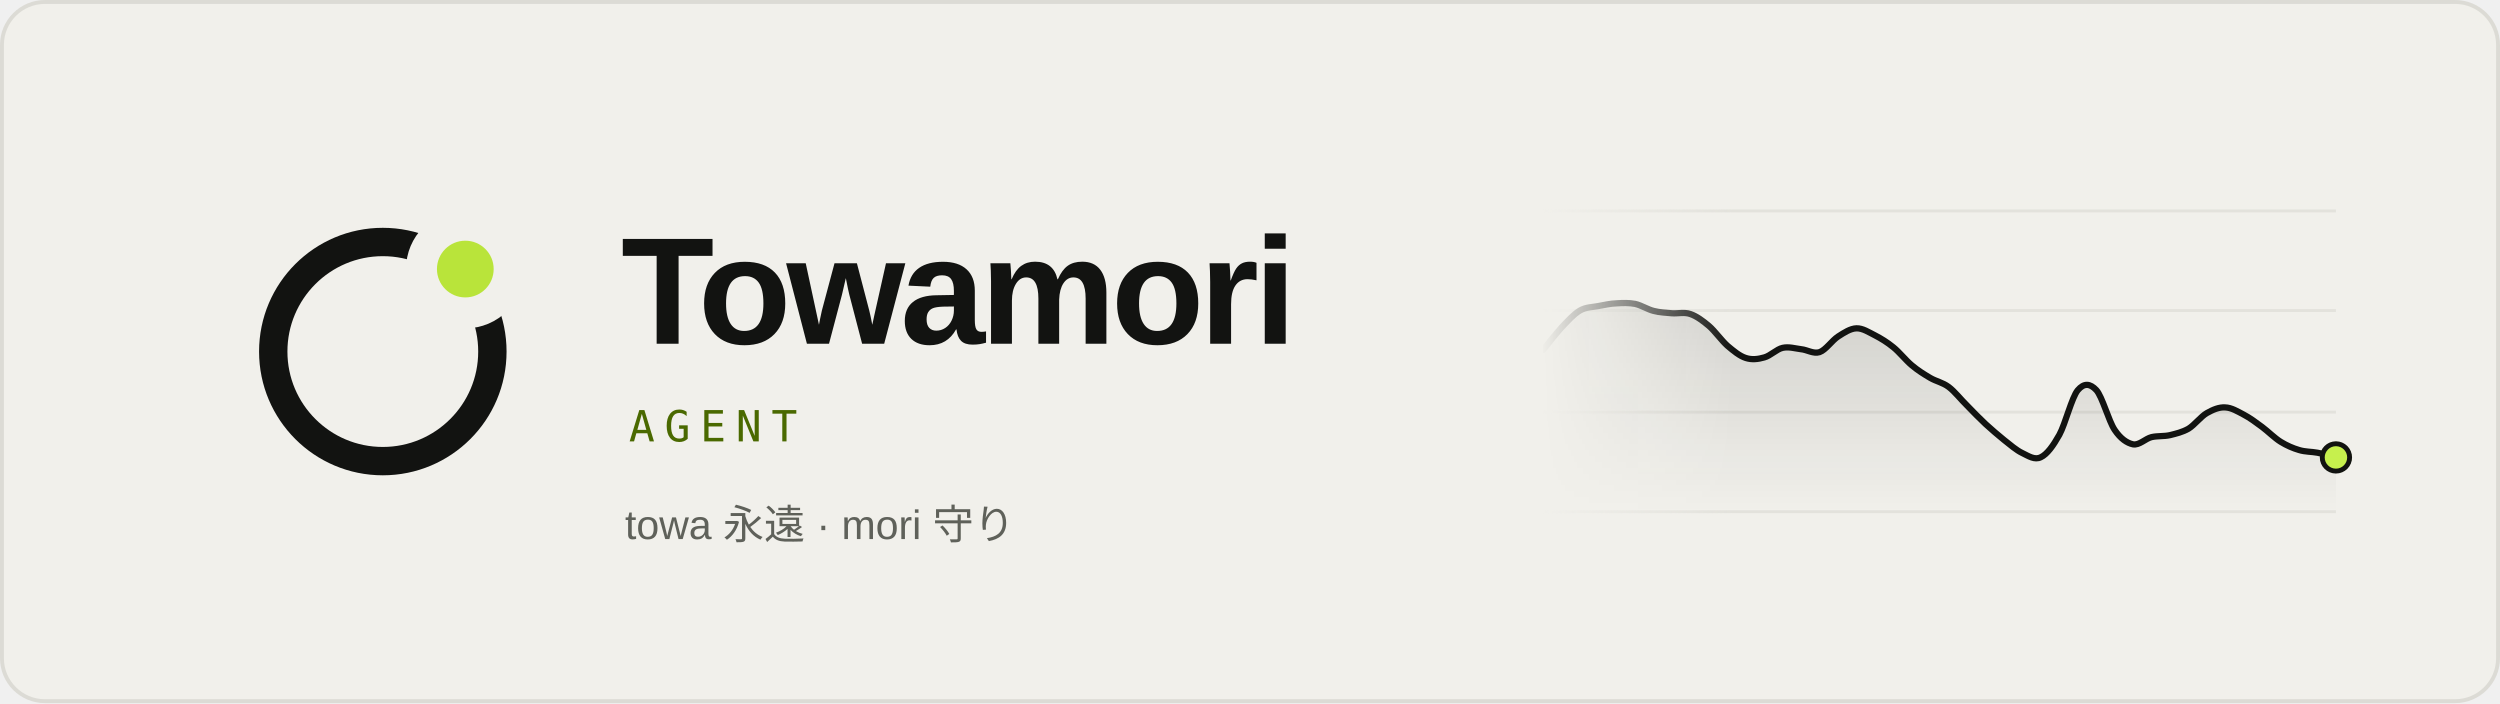
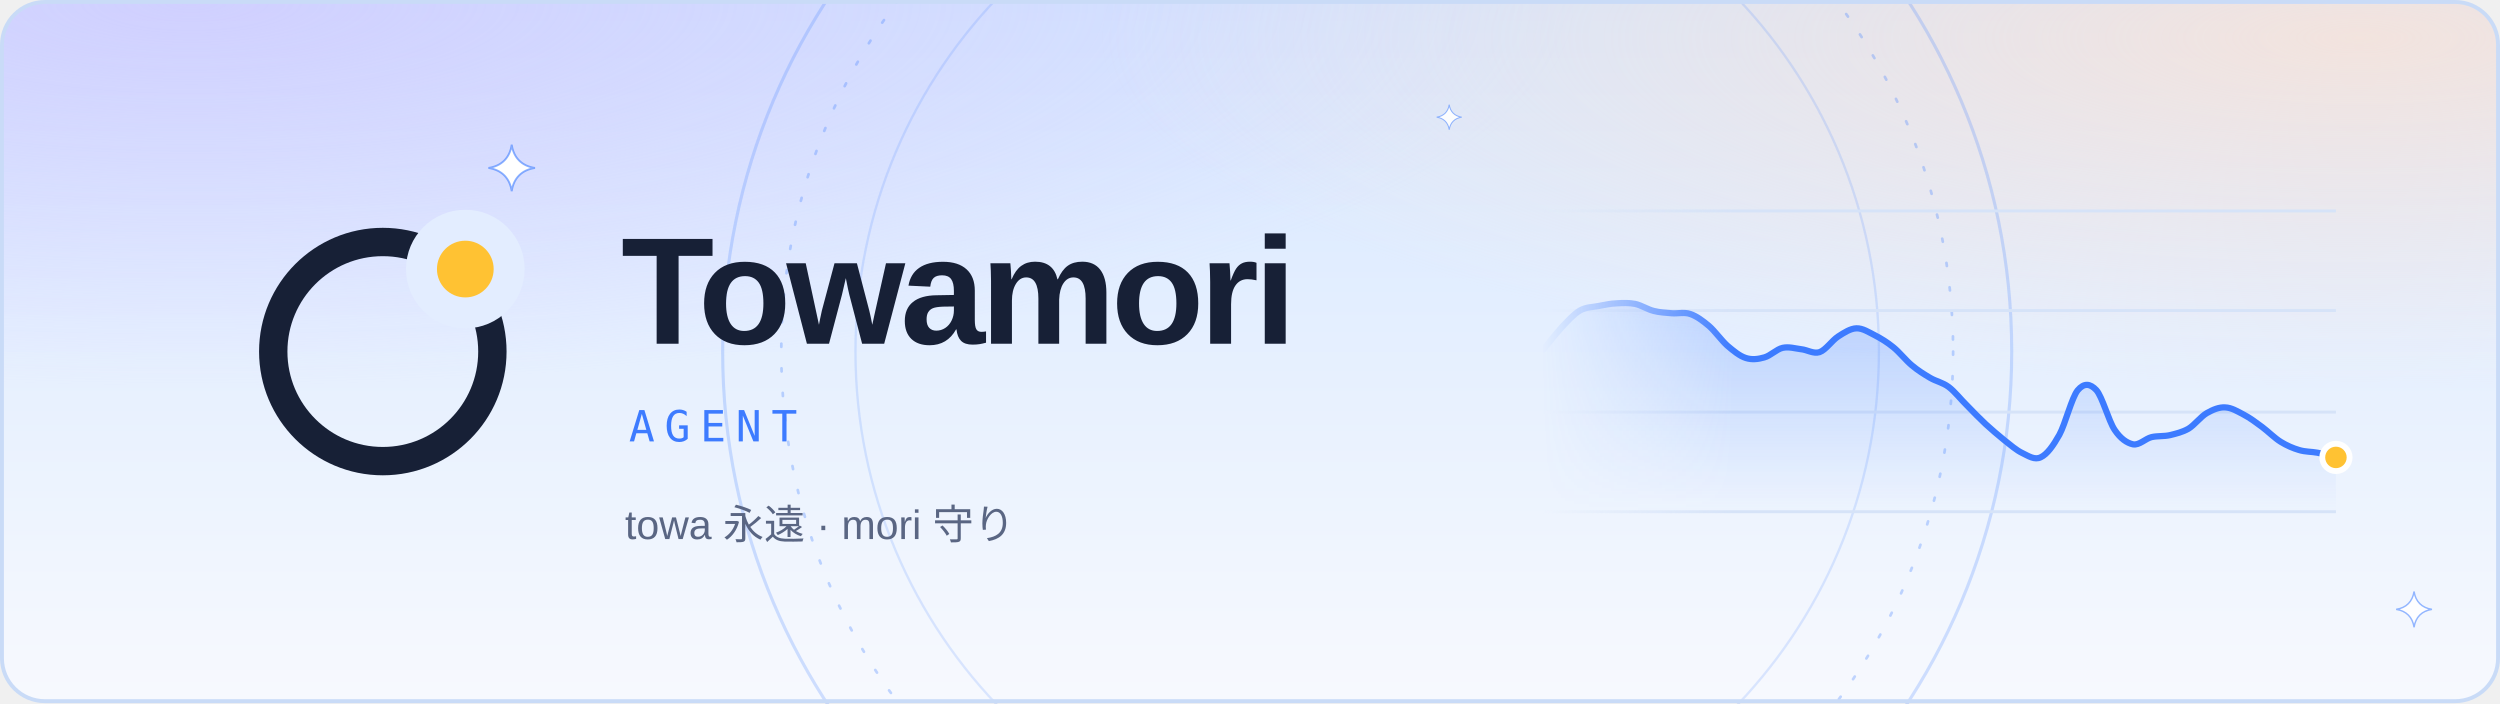
<svg xmlns="http://www.w3.org/2000/svg" width="1280" height="360" viewBox="0 0 1280 360" role="img" aria-label="Towamori Agent">
  <defs>
+     <linearGradient id="sky" x1="0" y1="0" x2="0" y2="1">
+       <stop offset="0" stop-color="#d4e6ff" />
+       <stop offset="1" stop-color="#f7f9fe" />
+     </linearGradient>
+     <radialGradient id="lav" cx="0.08" cy="0" r="0.55">
+       <stop offset="0" stop-color="rgba(206,196,255,.65)" />
+       <stop offset="1" stop-color="rgba(206,196,255,.65)" stop-opacity="0" />
+     </radialGradient>
+     <radialGradient id="peach" cx="0.94" cy="0.05" r="0.5">
+       <stop offset="0" stop-color="rgba(255,226,208,.7)" />
+       <stop offset="1" stop-color="rgba(255,226,208,.7)" stop-opacity="0" />
+     </radialGradient>
    <linearGradient id="fill" x1="0" y1="0" x2="0" y2="1">
-       <stop offset="0" stop-color="#121311" stop-opacity="0.14" />
-       <stop offset="1" stop-color="#121311" stop-opacity="0" />
+       <stop offset="0" stop-color="#3d7bff" stop-opacity="0.26" />
+       <stop offset="1" stop-color="#3d7bff" stop-opacity="0" />
    </linearGradient>
    <linearGradient id="fade" x1="0" y1="0" x2="1" y2="0">
      <stop offset="0" stop-color="#fff" stop-opacity="0" />
      <stop offset="0.22" stop-color="#fff" stop-opacity="1" />
    </linearGradient>
    <mask id="m">
      <rect x="790" y="0" width="446" height="360" fill="url(#fade)" />
    </mask>
  </defs>
-   <rect x="1" y="1" width="1278" height="358" rx="22" fill="#f1f0eb" stroke="#dcdbd5" stroke-width="2" />
+   <rect x="1" y="1" width="1278" height="358" rx="22" fill="url(#sky)" />
+   <rect x="1" y="1" width="1278" height="358" rx="22" fill="url(#lav)" />
+   <rect x="1" y="1" width="1278" height="358" rx="22" fill="url(#peach)" />
+   <g fill="none" stroke="#3d7bff">
+     <circle cx="700" cy="180" r="330" stroke-opacity=".22" stroke-width="1.6" />
+     <circle cx="700" cy="180" r="300" stroke-opacity=".3" stroke-width="1.4" stroke-dasharray="1.6 11" stroke-linecap="round" />
+     <circle cx="700" cy="180" r="262" stroke-opacity=".16" stroke-width="1.2" />
+   </g>
+   <path transform="translate(249.0,73.0) scale(1.083)" d="M12 1c.9 6.2 4.8 10.1 11 11-6.2.9-10.1 4.8-11 11-.9-6.2-4.8-10.1-11-11 6.2-.9 10.1-4.8 11-11Z" fill="#fff" stroke="#3d7bff" stroke-opacity=".6" stroke-width=".9" opacity="1" />
+   <path transform="translate(735.0,53.0) scale(0.583)" d="M12 1c.9 6.2 4.8 10.1 11 11-6.2.9-10.1 4.8-11 11-.9-6.2-4.8-10.1-11-11 6.2-.9 10.1-4.8 11-11Z" fill="#fff" stroke="#3d7bff" stroke-opacity=".6" stroke-width=".9" opacity="0.9" />
+   <path transform="translate(1226.0,302.0) scale(0.833)" d="M12 1c.9 6.2 4.8 10.1 11 11-6.2.9-10.1 4.8-11 11-.9-6.2-4.8-10.1-11-11 6.2-.9 10.1-4.8 11-11Z" fill="#fff" stroke="#3d7bff" stroke-opacity=".6" stroke-width=".9" opacity="0.9" />
+   <rect x="1" y="1" width="1278" height="358" rx="22" fill="none" stroke="#c9dbf7" stroke-width="2" />
  <g transform="translate(116.8,100.8) scale(6.6)">
-     <circle cx="12" cy="12" r="8.5" fill="none" stroke="#121311" stroke-width="2.2" />
-     <circle cx="18.4" cy="5.6" r="3.4" fill="#b9e43a" stroke="#f1f0eb" stroke-width="2.4" />
+     <circle cx="12" cy="12" r="8.5" fill="none" stroke="#172036" stroke-width="2.2" />
+     <circle cx="18.4" cy="5.6" r="3.4" fill="#ffc233" stroke="#e3edff" stroke-width="2.4" />
  </g>
-   <text x="318" y="176" font-family="ui-sans-serif, -apple-system, 'Segoe UI', 'Helvetica Neue', Arial, 'Hiragino Sans', 'Apple SD Gothic Neo', sans-serif" font-size="78" font-weight="700" letter-spacing="-2.4" fill="#121311">Towamori</text>
-   <text x="322" y="226" font-family="ui-monospace, 'SF Mono', 'JetBrains Mono', Menlo, Consolas, monospace" font-size="22" letter-spacing="5" fill="#4a6900">AGENT</text>
-   <text x="320" y="276" font-family="ui-sans-serif, -apple-system, 'Segoe UI', 'Helvetica Neue', Arial, 'Hiragino Sans', 'Apple SD Gothic Neo', sans-serif" font-size="21" fill="#5f615a">towa 永遠 · mori 守り</text>
+   <text x="318" y="176" font-family="ui-sans-serif, -apple-system, 'Segoe UI', 'Helvetica Neue', Arial, 'Hiragino Sans', 'Apple SD Gothic Neo', sans-serif" font-size="78" font-weight="600" letter-spacing="-2.4" fill="#172036">Towamori</text>
+   <text x="322" y="226" font-family="ui-monospace, 'SF Mono', 'JetBrains Mono', Menlo, Consolas, monospace" font-size="22" letter-spacing="5" fill="#3d7bff">AGENT</text>
+   <text x="320" y="276" font-family="ui-sans-serif, -apple-system, 'Segoe UI', 'Helvetica Neue', Arial, 'Hiragino Sans', 'Apple SD Gothic Neo', sans-serif" font-size="21" fill="#5a6683">towa 永遠 · mori 守り</text>
  <g mask="url(#m)">
-     <line x1="790" y1="108" x2="1196" y2="108" stroke="#e3e2dc" stroke-width="1.5" />
-     <line x1="790" y1="159" x2="1196" y2="159" stroke="#e3e2dc" stroke-width="1.5" />
-     <line x1="790" y1="211" x2="1196" y2="211" stroke="#e3e2dc" stroke-width="1.5" />
-     <line x1="790" y1="262" x2="1196" y2="262" stroke="#e3e2dc" stroke-width="1.5" />
+     <line x1="790" y1="108" x2="1196" y2="108" stroke="#d6e3f8" stroke-width="1.5" />
+     <line x1="790" y1="159" x2="1196" y2="159" stroke="#d6e3f8" stroke-width="1.5" />
+     <line x1="790" y1="211" x2="1196" y2="211" stroke="#d6e3f8" stroke-width="1.5" />
+     <line x1="790" y1="262" x2="1196" y2="262" stroke="#d6e3f8" stroke-width="1.5" />
    <path d="M790.0,179.2 C791.6,177.3 796.3,171.2 799.4,167.8 C802.6,164.4 805.7,160.9 808.9,159.0 C812.0,157.2 815.2,157.3 818.3,156.7 C821.5,156.1 824.6,155.4 827.8,155.3 C830.9,155.1 834.1,155.0 837.2,155.6 C840.4,156.3 843.5,158.4 846.7,159.2 C849.8,160.0 852.9,160.1 856.1,160.4 C859.2,160.6 862.4,159.7 865.5,160.8 C868.7,161.9 871.8,164.2 875.0,166.9 C878.1,169.6 881.3,174.2 884.4,177.0 C887.6,179.7 890.7,182.3 893.9,183.3 C897.0,184.3 900.2,183.9 903.3,183.0 C906.4,182.2 909.6,178.8 912.7,178.1 C915.9,177.4 919.0,178.4 922.2,178.8 C925.3,179.1 928.5,181.3 931.6,180.3 C934.8,179.2 937.9,174.4 941.1,172.3 C944.2,170.3 947.4,168.2 950.5,168.1 C953.7,168.0 956.8,170.1 960.0,171.7 C963.1,173.3 966.2,175.2 969.4,177.8 C972.5,180.3 975.7,184.4 978.8,187.0 C982.0,189.7 985.1,191.6 988.3,193.5 C991.4,195.3 994.6,195.8 997.7,198.1 C1000.9,200.5 1004.0,204.6 1007.2,207.7 C1010.3,210.9 1013.5,214.2 1016.6,217.1 C1019.8,220.0 1022.9,222.7 1026.0,225.2 C1029.2,227.7 1032.3,230.5 1035.5,232.0 C1038.6,233.5 1041.8,235.7 1044.9,234.1 C1048.1,232.6 1051.2,228.3 1054.4,222.6 C1057.5,216.9 1060.7,203.6 1063.8,199.8 C1067.0,196.0 1070.1,196.3 1073.3,199.7 C1076.4,203.1 1079.6,215.5 1082.7,220.1 C1085.8,224.7 1089.0,226.8 1092.1,227.5 C1095.3,228.1 1098.4,224.6 1101.6,223.8 C1104.7,223.1 1107.9,223.5 1111.0,222.8 C1114.2,222.0 1117.3,221.3 1120.5,219.5 C1123.6,217.6 1126.8,213.3 1129.9,211.5 C1133.1,209.7 1136.2,208.4 1139.3,208.6 C1142.5,208.7 1145.6,210.6 1148.8,212.3 C1151.9,213.9 1155.1,216.3 1158.2,218.6 C1161.4,221.0 1164.5,224.2 1167.7,226.2 C1170.8,228.1 1174.0,229.5 1177.1,230.4 C1180.3,231.4 1183.4,231.2 1186.6,231.8 C1189.7,232.4 1194.4,233.8 1196.0,234.2 L1196.0,262 L790.0,262 Z" fill="url(#fill)" />
-     <path d="M790.0,179.2 C791.6,177.3 796.3,171.2 799.4,167.8 C802.6,164.4 805.7,160.9 808.9,159.0 C812.0,157.2 815.2,157.3 818.3,156.7 C821.5,156.1 824.6,155.4 827.8,155.3 C830.9,155.1 834.1,155.0 837.2,155.6 C840.4,156.3 843.5,158.4 846.7,159.2 C849.8,160.0 852.9,160.1 856.1,160.4 C859.2,160.6 862.4,159.7 865.5,160.8 C868.7,161.9 871.8,164.2 875.0,166.9 C878.1,169.6 881.3,174.2 884.4,177.0 C887.6,179.7 890.7,182.3 893.9,183.3 C897.0,184.3 900.2,183.9 903.3,183.0 C906.4,182.2 909.6,178.8 912.7,178.1 C915.9,177.4 919.0,178.4 922.2,178.8 C925.3,179.1 928.5,181.3 931.6,180.3 C934.8,179.2 937.9,174.4 941.1,172.3 C944.2,170.3 947.4,168.2 950.5,168.1 C953.7,168.0 956.8,170.1 960.0,171.7 C963.1,173.3 966.2,175.2 969.4,177.8 C972.5,180.3 975.7,184.4 978.8,187.0 C982.0,189.7 985.1,191.6 988.3,193.5 C991.4,195.3 994.6,195.8 997.7,198.1 C1000.9,200.5 1004.0,204.6 1007.2,207.7 C1010.3,210.9 1013.5,214.2 1016.6,217.1 C1019.8,220.0 1022.9,222.7 1026.0,225.2 C1029.2,227.7 1032.3,230.5 1035.5,232.0 C1038.6,233.5 1041.8,235.7 1044.9,234.1 C1048.1,232.6 1051.2,228.3 1054.4,222.6 C1057.5,216.9 1060.7,203.6 1063.8,199.8 C1067.0,196.0 1070.1,196.3 1073.3,199.7 C1076.4,203.1 1079.6,215.5 1082.7,220.1 C1085.8,224.7 1089.0,226.8 1092.1,227.5 C1095.3,228.1 1098.4,224.6 1101.6,223.8 C1104.7,223.1 1107.9,223.5 1111.0,222.8 C1114.2,222.0 1117.3,221.3 1120.5,219.5 C1123.6,217.6 1126.8,213.3 1129.9,211.5 C1133.1,209.7 1136.2,208.4 1139.3,208.6 C1142.5,208.7 1145.6,210.6 1148.8,212.3 C1151.9,213.9 1155.1,216.3 1158.2,218.6 C1161.4,221.0 1164.5,224.2 1167.7,226.2 C1170.8,228.1 1174.0,229.5 1177.1,230.4 C1180.3,231.4 1183.4,231.2 1186.6,231.8 C1189.7,232.4 1194.4,233.8 1196.0,234.2" fill="none" stroke="#121311" stroke-width="3.2" stroke-linecap="round" stroke-linejoin="round" />
+     <path d="M790.0,179.2 C791.6,177.3 796.3,171.2 799.4,167.8 C802.6,164.4 805.7,160.9 808.9,159.0 C812.0,157.2 815.2,157.3 818.3,156.7 C821.5,156.1 824.6,155.4 827.8,155.3 C830.9,155.1 834.1,155.0 837.2,155.6 C840.4,156.3 843.5,158.4 846.7,159.2 C849.8,160.0 852.9,160.1 856.1,160.4 C859.2,160.6 862.4,159.7 865.5,160.8 C868.7,161.9 871.8,164.2 875.0,166.9 C878.1,169.6 881.3,174.2 884.4,177.0 C887.6,179.7 890.7,182.3 893.9,183.3 C897.0,184.3 900.2,183.9 903.3,183.0 C906.4,182.2 909.6,178.8 912.7,178.1 C915.9,177.4 919.0,178.4 922.2,178.8 C925.3,179.1 928.5,181.3 931.6,180.3 C934.8,179.2 937.9,174.4 941.1,172.3 C944.2,170.3 947.4,168.2 950.5,168.1 C953.7,168.0 956.8,170.1 960.0,171.7 C963.1,173.3 966.2,175.2 969.4,177.8 C972.5,180.3 975.7,184.4 978.8,187.0 C982.0,189.7 985.1,191.6 988.3,193.5 C991.4,195.3 994.6,195.8 997.7,198.1 C1000.9,200.5 1004.0,204.6 1007.2,207.7 C1010.3,210.9 1013.5,214.2 1016.6,217.1 C1019.8,220.0 1022.9,222.7 1026.0,225.2 C1029.2,227.7 1032.3,230.5 1035.5,232.0 C1038.6,233.5 1041.8,235.7 1044.9,234.1 C1048.1,232.6 1051.2,228.3 1054.4,222.6 C1057.5,216.9 1060.7,203.6 1063.8,199.8 C1067.0,196.0 1070.1,196.3 1073.3,199.7 C1076.4,203.1 1079.6,215.5 1082.7,220.1 C1085.8,224.7 1089.0,226.8 1092.1,227.5 C1095.3,228.1 1098.4,224.6 1101.6,223.8 C1104.7,223.1 1107.9,223.5 1111.0,222.8 C1114.2,222.0 1117.3,221.3 1120.5,219.5 C1123.6,217.6 1126.8,213.3 1129.9,211.5 C1133.1,209.7 1136.2,208.4 1139.3,208.6 C1142.5,208.7 1145.6,210.6 1148.8,212.3 C1151.9,213.9 1155.1,216.3 1158.2,218.6 C1161.4,221.0 1164.5,224.2 1167.7,226.2 C1170.8,228.1 1174.0,229.5 1177.1,230.4 C1180.3,231.4 1183.4,231.2 1186.6,231.8 C1189.7,232.4 1194.4,233.8 1196.0,234.2" fill="none" stroke="#3d7bff" stroke-width="3.2" stroke-linecap="round" stroke-linejoin="round" />
  </g>
-   <circle cx="1196.0" cy="234.2" r="7" fill="none" stroke="#8fb820" stroke-width="2">
+   <circle cx="1196.0" cy="234.2" r="7" fill="none" stroke="#ffc233" stroke-width="2">
    <animate attributeName="r" values="7;20" dur="2.4s" repeatCount="indefinite" />
    <animate attributeName="opacity" values="0.7;0" dur="2.4s" repeatCount="indefinite" />
  </circle>
-   <circle cx="1196.0" cy="234.2" r="7" fill="#c6f04d" stroke="#121311" stroke-width="2.5" />
+   <circle cx="1196.0" cy="234.2" r="7" fill="#ffc233" stroke="#ffffff" stroke-width="3" />
</svg>
